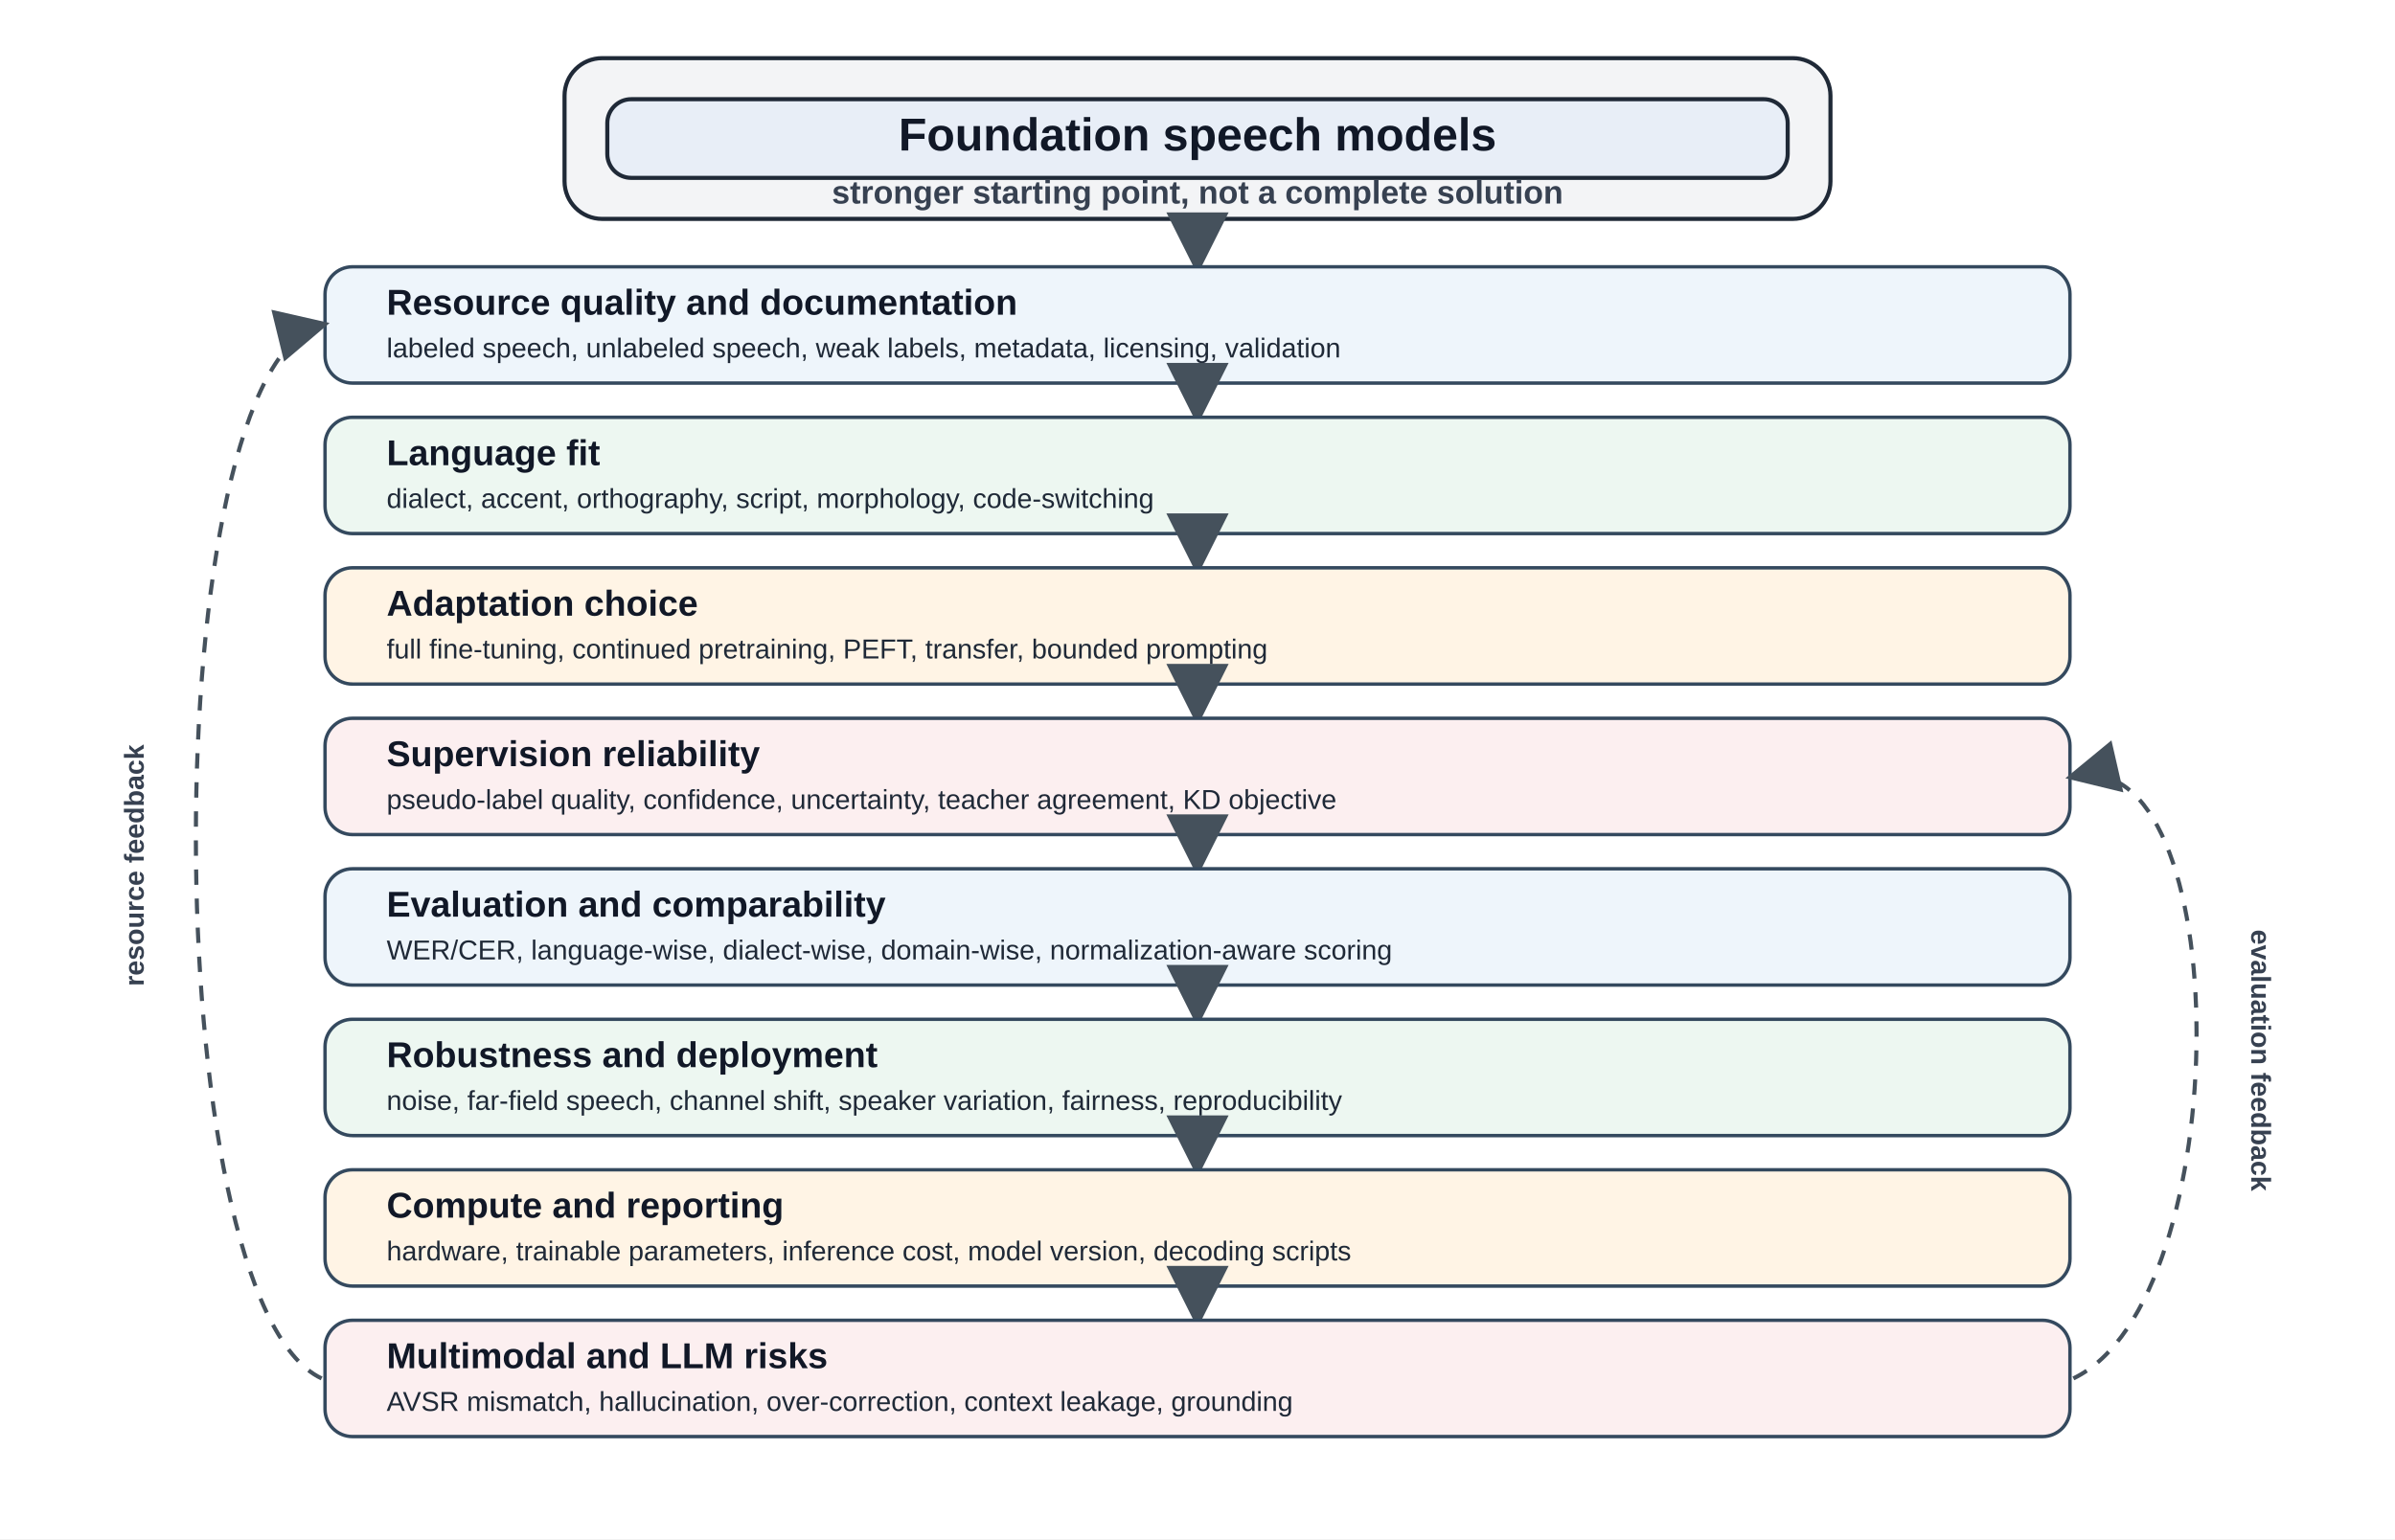
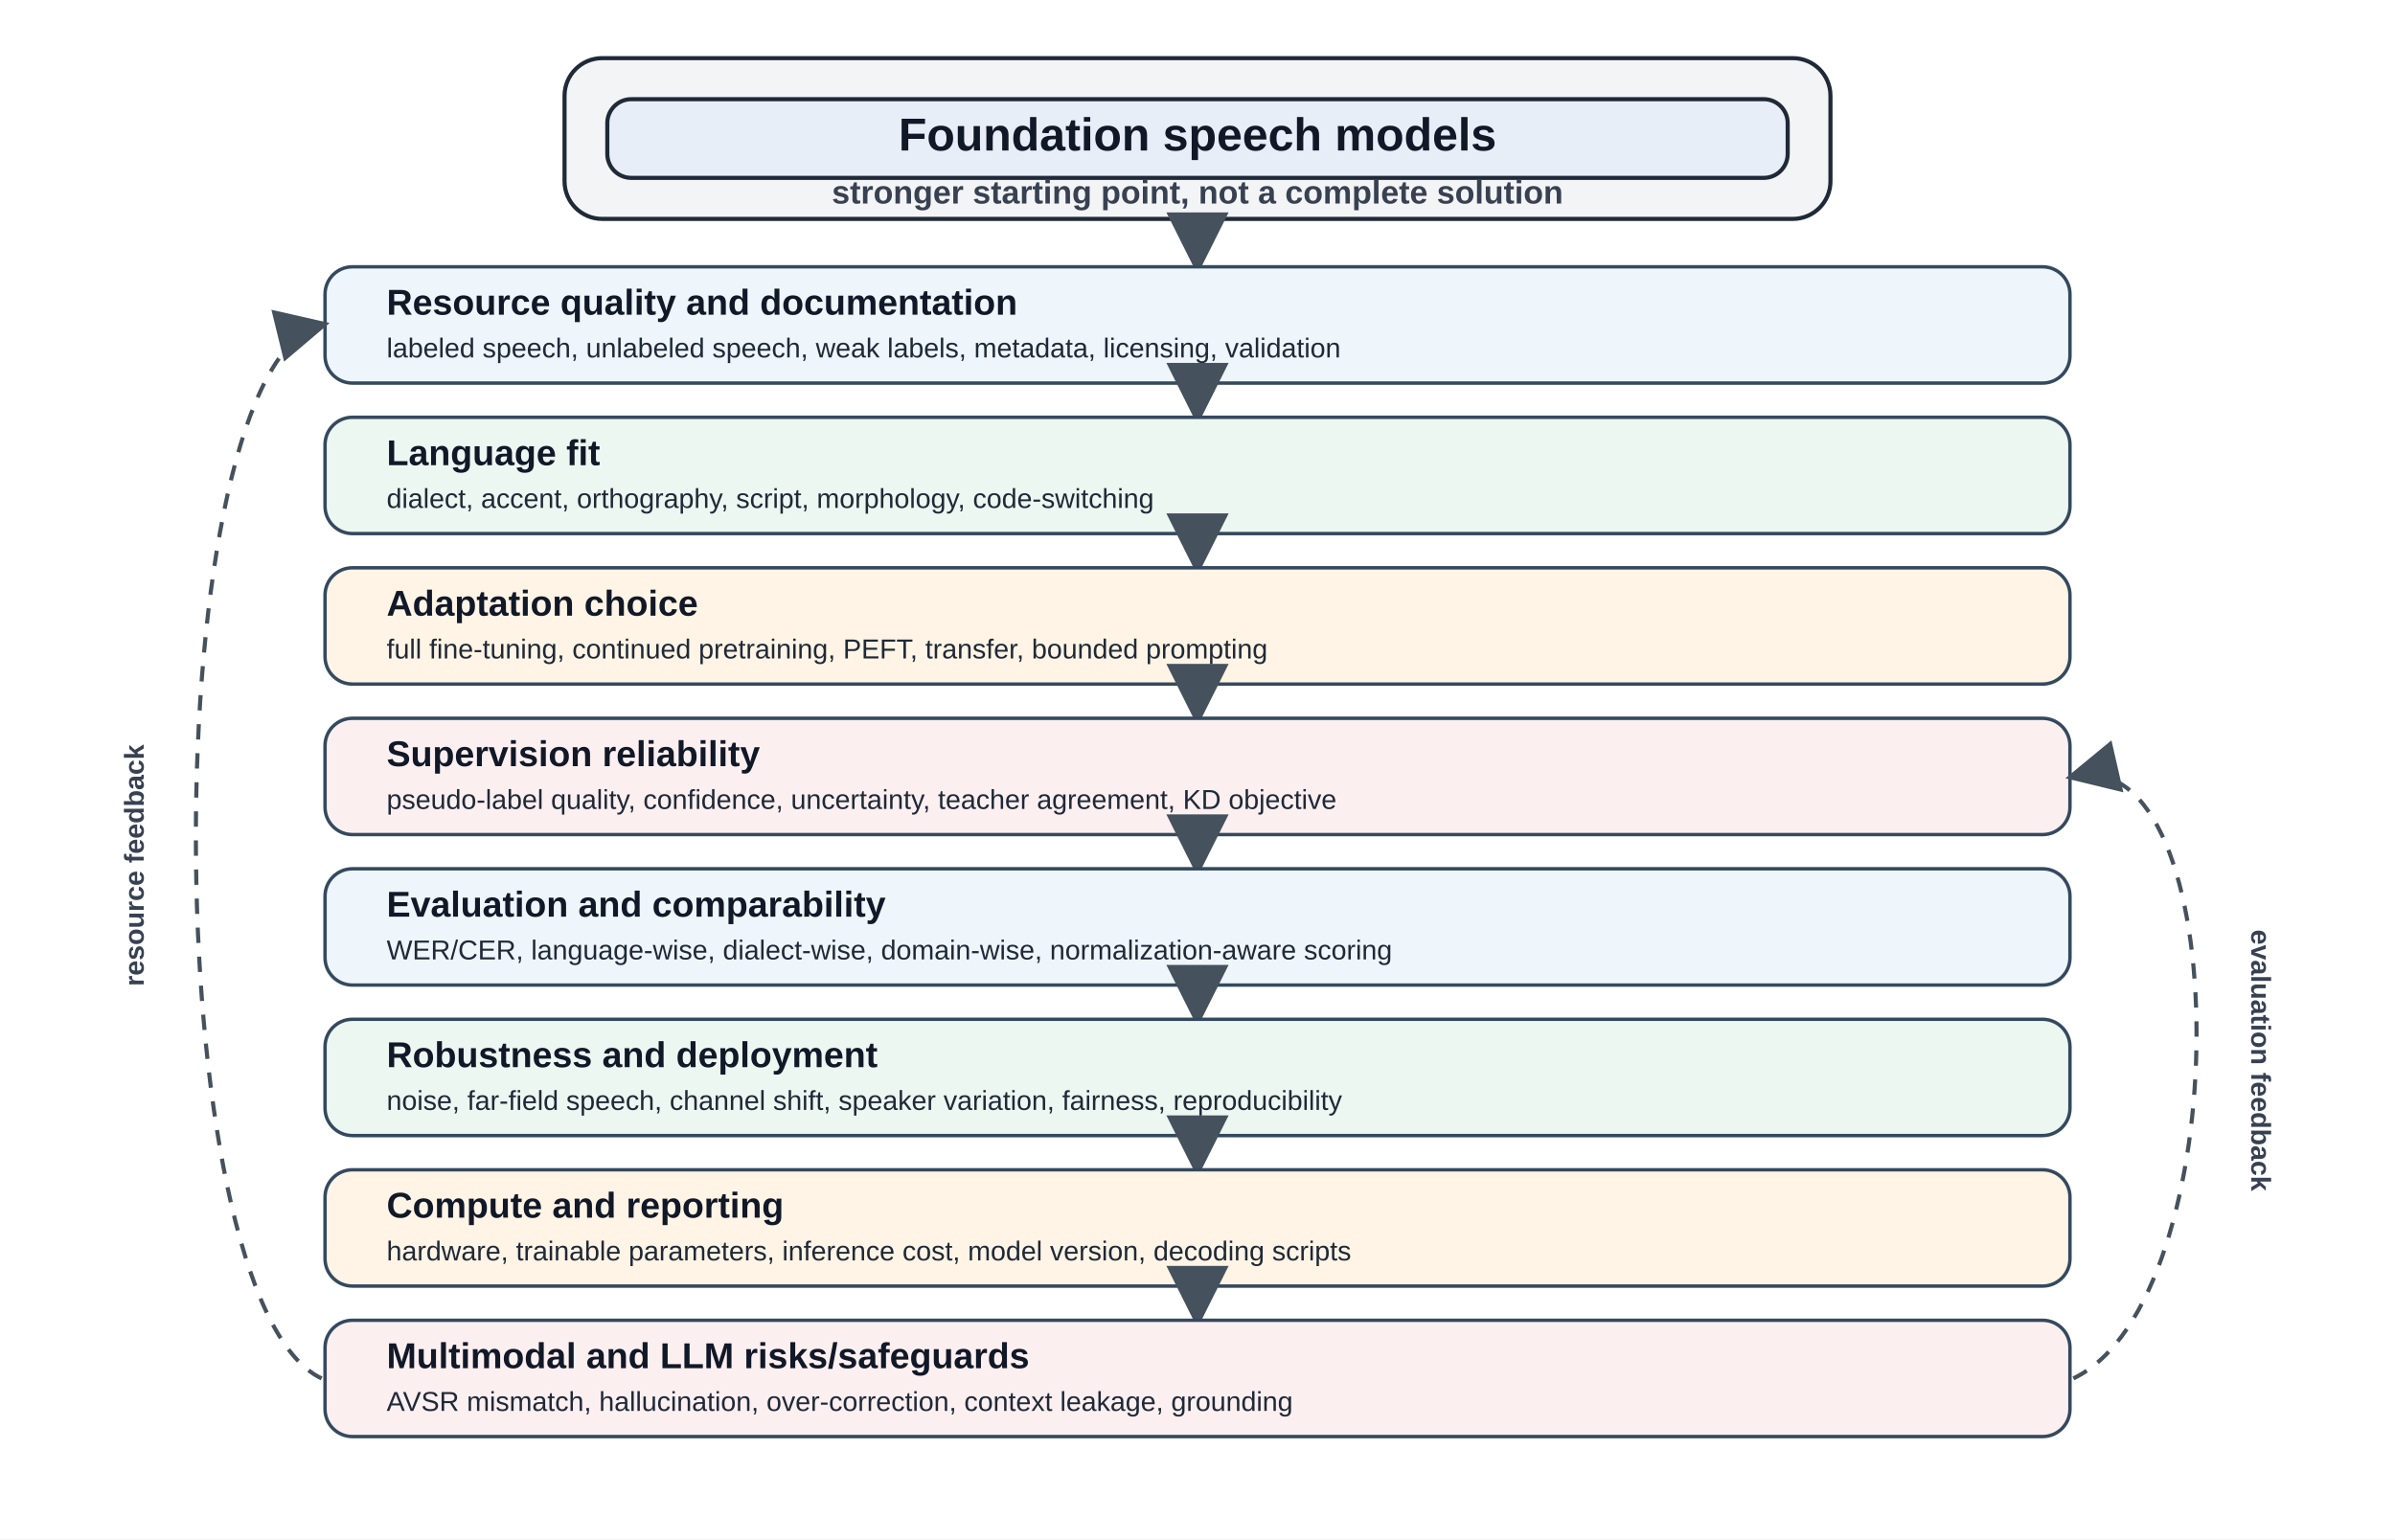
<svg xmlns="http://www.w3.org/2000/svg" viewBox="0 0 1400 900" role="img" aria-labelledby="fig1-title fig1-desc">
  <defs>
    <marker id="arrow" markerWidth="13" markerHeight="13" refX="11" refY="6.5" orient="auto" markerUnits="strokeWidth">
      <path d="M0,0 L13,6.5 L0,13 z" fill="#45515c" />
    </marker>
    <style>
      .bg { fill: #ffffff; }
      .model { fill: #f3f4f6; stroke: #1f2937; stroke-width: 2.4; }
      .modelAccent { fill: #e8eef7; stroke: #1f2937; stroke-width: 2.4; }
      .layerA { fill: #eef5fb; stroke: #34495e; stroke-width: 2; }
      .layerB { fill: #edf7f1; stroke: #34495e; stroke-width: 2; }
      .layerC { fill: #fff4e5; stroke: #34495e; stroke-width: 2; }
      .layerD { fill: #fceff0; stroke: #34495e; stroke-width: 2; }
      .modelText { font-family: Arial, Helvetica, sans-serif; font-size: 27px; font-weight: 700; fill: #111827; }
      .modelSub { font-family: Arial, Helvetica, sans-serif; font-size: 19px; font-weight: 600; fill: #374151; }
      .label { font-family: Arial, Helvetica, sans-serif; font-size: 21px; font-weight: 700; fill: #111827; }
      .body { font-family: Arial, Helvetica, sans-serif; font-size: 16px; fill: #1f2937; }
      .sideLabel { font-family: Arial, Helvetica, sans-serif; font-size: 16px; font-weight: 700; fill: #374151; }
      .arrow { stroke: #45515c; stroke-width: 2.8; fill: none; marker-end: url(#arrow); }
      .feedback { stroke: #45515c; stroke-width: 2.4; fill: none; stroke-dasharray: 9 8; marker-end: url(#arrow); }
    </style>
  </defs>
  <rect class="bg" x="0" y="0" width="1400" height="900" />
  <rect class="model" x="330" y="34" width="740" height="94" rx="22" />
  <rect class="modelAccent" x="355" y="58" width="690" height="46" rx="14" />
  <text class="modelText" x="700" y="88" text-anchor="middle">Foundation speech models</text>
  <text class="modelSub" x="700" y="119" text-anchor="middle">stronger starting point, not a complete solution</text>
  <path class="arrow" d="M 700 128 L 700 155" />
  <rect class="layerA" x="190" y="156" width="1020" height="68" rx="16" />
  <text class="label" x="226" y="184">Resource quality and documentation</text>
  <text class="body" x="226" y="209">labeled speech, unlabeled speech, weak labels, metadata, licensing, validation</text>
  <path class="arrow" d="M 700 224 L 700 243" />
  <rect class="layerB" x="190" y="244" width="1020" height="68" rx="16" />
  <text class="label" x="226" y="272">Language fit</text>
  <text class="body" x="226" y="297">dialect, accent, orthography, script, morphology, code-switching</text>
  <path class="arrow" d="M 700 312 L 700 331" />
  <rect class="layerC" x="190" y="332" width="1020" height="68" rx="16" />
  <text class="label" x="226" y="360">Adaptation choice</text>
  <text class="body" x="226" y="385">full fine-tuning, continued pretraining, PEFT, transfer, bounded prompting</text>
  <path class="arrow" d="M 700 400 L 700 419" />
  <rect class="layerD" x="190" y="420" width="1020" height="68" rx="16" />
  <text class="label" x="226" y="448">Supervision reliability</text>
  <text class="body" x="226" y="473">pseudo-label quality, confidence, uncertainty, teacher agreement, KD objective</text>
  <path class="arrow" d="M 700 488 L 700 507" />
  <rect class="layerA" x="190" y="508" width="1020" height="68" rx="16" />
  <text class="label" x="226" y="536">Evaluation and comparability</text>
  <text class="body" x="226" y="561">WER/CER, language-wise, dialect-wise, domain-wise, normalization-aware scoring</text>
  <path class="arrow" d="M 700 576 L 700 595" />
  <rect class="layerB" x="190" y="596" width="1020" height="68" rx="16" />
  <text class="label" x="226" y="624">Robustness and deployment</text>
  <text class="body" x="226" y="649">noise, far-field speech, channel shift, speaker variation, fairness, reproducibility</text>
  <path class="arrow" d="M 700 664 L 700 683" />
  <rect class="layerC" x="190" y="684" width="1020" height="68" rx="16" />
  <text class="label" x="226" y="712">Compute and reporting</text>
  <text class="body" x="226" y="737">hardware, trainable parameters, inference cost, model version, decoding scripts</text>
  <path class="arrow" d="M 700 752 L 700 771" />
  <rect class="layerD" x="190" y="772" width="1020" height="68" rx="16" />
-   <text class="label" x="226" y="800">Multimodal and LLM risks</text>
+   <text class="label" x="226" y="800">Multimodal and LLM risks/safeguards</text>
  <text class="body" x="226" y="825">AVSR mismatch, hallucination, over-correction, context leakage, grounding</text>
  <path class="feedback" d="M 188 806 C 90 760, 90 214, 188 190" />
  <text class="sideLabel" x="84" y="506" transform="rotate(-90 84 506)" text-anchor="middle">resource feedback</text>
  <path class="feedback" d="M 1212 806 C 1308 760, 1308 432, 1212 454" />
  <text class="sideLabel" x="1316" y="620" transform="rotate(90 1316 620)" text-anchor="middle">evaluation feedback</text>
</svg>
